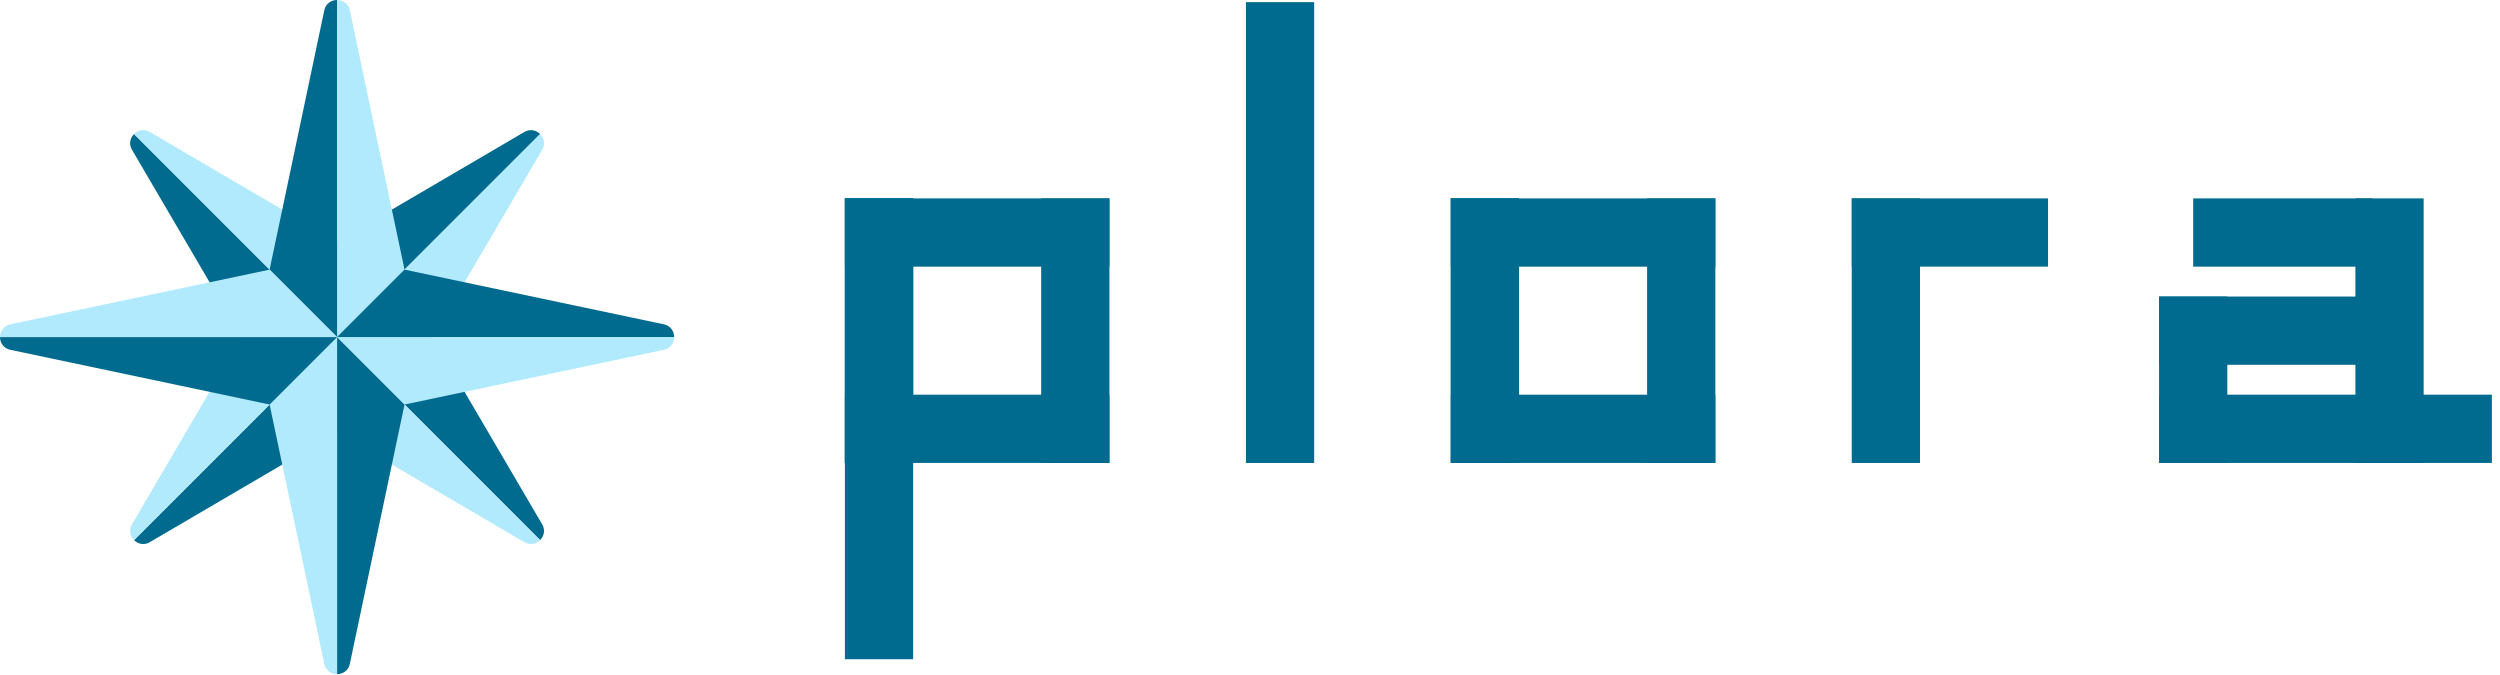
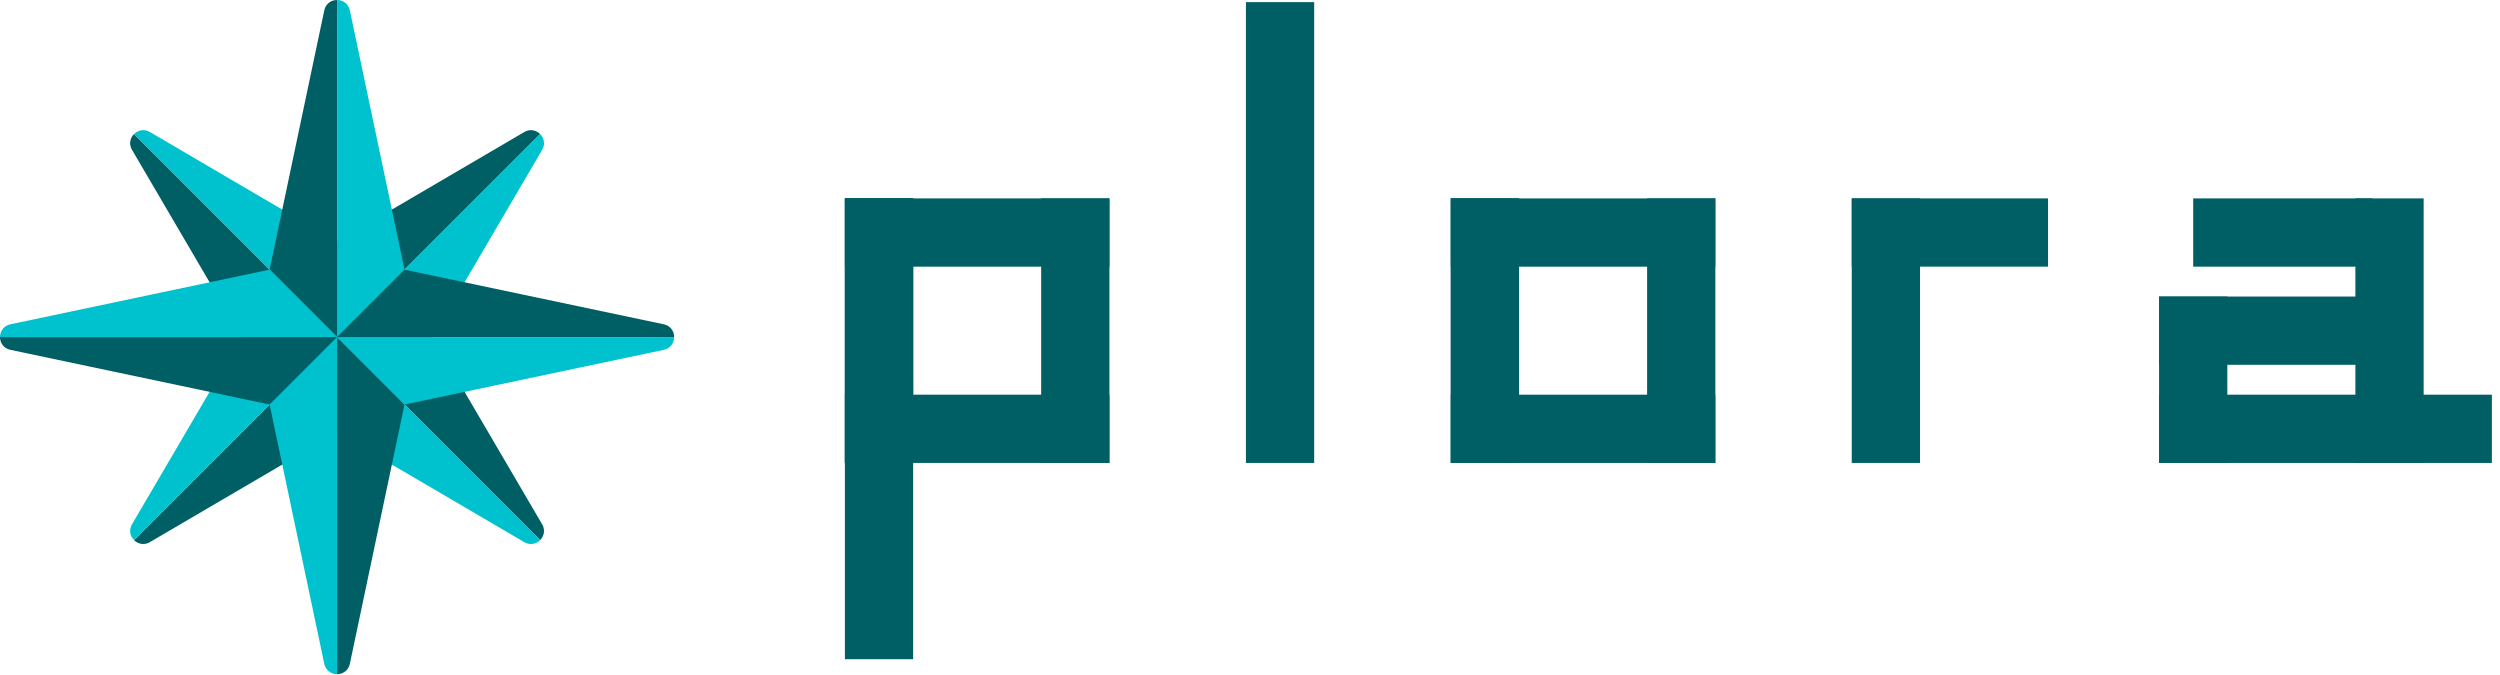
<svg xmlns="http://www.w3.org/2000/svg" width="89" height="24" viewBox="0 0 89 24" fill="none">
-   <rect x="65.922" y="7.063" width="2.43" height="9.418" fill="#006B8F" />
-   <rect x="72.91" y="7.063" width="2.43" height="6.987" transform="rotate(90 72.9102 7.06299)" fill="#006B8F" />
-   <rect x="51.648" y="7.063" width="2.43" height="9.418" fill="#006B8F" />
-   <rect x="51.648" y="7.063" width="2.43" height="9.418" fill="#006B8F" />
-   <rect x="51.648" y="16.48" width="2.43" height="9.418" transform="rotate(-90 51.6484 16.4805)" fill="#006B8F" />
-   <rect x="58.637" y="7.063" width="2.43" height="9.418" fill="#006B8F" />
-   <rect x="51.648" y="9.493" width="2.43" height="9.418" transform="rotate(-90 51.6484 9.49316)" fill="#006B8F" />
-   <rect x="30.078" y="7.063" width="2.43" height="9.418" fill="#006B8F" />
-   <rect x="30.078" y="7.063" width="2.43" height="9.418" fill="#006B8F" />
-   <rect x="30.078" y="16.48" width="2.43" height="9.418" transform="rotate(-90 30.0781 16.4805)" fill="#006B8F" />
-   <rect x="37.066" y="7.063" width="2.43" height="9.418" fill="#006B8F" />
-   <rect x="30.078" y="9.493" width="2.43" height="9.418" transform="rotate(-90 30.0781 9.49316)" fill="#006B8F" />
-   <rect x="30.078" y="7.063" width="2.43" height="16.405" fill="#006B8F" />
-   <rect x="76.863" y="10.557" width="2.43" height="5.924" fill="#006B8F" />
-   <rect x="76.863" y="16.48" width="2.43" height="11.848" transform="rotate(-90 76.8633 16.4805)" fill="#006B8F" />
-   <rect x="83.852" y="7.063" width="2.43" height="9.418" fill="#006B8F" />
-   <rect x="78.078" y="9.493" width="2.43" height="6.38" transform="rotate(-90 78.0781 9.49316)" fill="#006B8F" />
-   <rect x="76.863" y="12.987" width="2.43" height="7.595" transform="rotate(-90 76.8633 12.9868)" fill="#006B8F" />
-   <rect x="44.355" y="0.076" width="2.43" height="16.405" fill="#006B8F" />
-   <path d="M19.367 5.096C19.365 4.77 18.998 4.504 18.665 4.7L12 8.604L12 12L19.228 4.772C19.313 4.857 19.366 4.972 19.367 5.096Z" fill="#006B8F" />
-   <path d="M12 12L15.396 12L19.302 5.333C19.421 5.127 19.365 4.909 19.228 4.772L12 12Z" fill="#B1EAFD" />
-   <path d="M4.633 18.904C4.635 19.23 5.002 19.496 5.335 19.3L12 15.396L12 12L4.772 19.228C4.687 19.143 4.634 19.028 4.633 18.904Z" fill="#006B8F" />
-   <path d="M12 12H8.604L4.698 18.667C4.579 18.873 4.635 19.091 4.772 19.228L12 12Z" fill="#B1EAFD" />
-   <path d="M5.096 4.633C4.77 4.635 4.504 5.002 4.7 5.335L8.604 12L12 12L4.772 4.772C4.857 4.687 4.972 4.634 5.096 4.633Z" fill="#006B8F" />
-   <path d="M12 12L12 8.604L5.333 4.698C5.127 4.579 4.909 4.635 4.772 4.772L12 12Z" fill="#B1EAFD" />
-   <path d="M18.904 19.367C19.23 19.365 19.496 18.998 19.3 18.664L15.396 12L12 12L19.228 19.228C19.143 19.312 19.028 19.366 18.904 19.367Z" fill="#006B8F" />
-   <path d="M12 12L12 15.396L18.667 19.302C18.873 19.421 19.091 19.365 19.228 19.228L12 12Z" fill="#B1EAFD" />
-   <path d="M11.999 12V0C11.797 -4.7983e-08 11.596 0.123 11.544 0.369L9.598 9.599L11.999 12Z" fill="#006B8F" />
-   <path d="M12.455 0.369C12.403 0.123 12.201 0 12 0V12L14.401 9.599L12.455 0.369Z" fill="#B1EAFD" />
-   <path d="M12 24C12.201 24 12.403 23.877 12.455 23.631L14.401 14.401L12 12V24Z" fill="#006B8F" />
-   <path d="M11.999 12L9.598 14.401L11.544 23.631C11.544 23.631 11.544 23.632 11.544 23.632C11.597 23.877 11.798 24 11.999 24L11.999 12Z" fill="#B1EAFD" />
-   <path d="M12 12L-1.0496e-07 12C-1.44137e-07 12.201 0.123 12.403 0.369 12.454L9.599 14.401L12 12Z" fill="#006B8F" />
-   <path d="M0.369 11.545C0.123 11.597 -8.80546e-09 11.799 0 12L12 12L9.599 9.599L0.369 11.545Z" fill="#B1EAFD" />
-   <path d="M24 12C24 11.799 23.877 11.597 23.631 11.545L14.401 9.599L12 12L24 12Z" fill="#006B8F" />
-   <path d="M12 12L14.401 14.401L23.631 12.454C23.631 12.454 23.632 12.454 23.632 12.454C23.877 12.402 24 12.201 24 12L12 12Z" fill="#B1EAFD" />
+   <rect x="65.922" y="7.063" width="2.43" height="9.418" fill="#005F65" />
+   <rect x="72.91" y="7.063" width="2.43" height="6.987" transform="rotate(90 72.9102 7.06299)" fill="#005F65" />
+   <rect x="51.648" y="7.063" width="2.43" height="9.418" fill="#005F65" />
+   <rect x="51.648" y="7.063" width="2.43" height="9.418" fill="#005F65" />
+   <rect x="51.648" y="16.48" width="2.43" height="9.418" transform="rotate(-90 51.6484 16.4805)" fill="#005F65" />
+   <rect x="58.637" y="7.063" width="2.43" height="9.418" fill="#005F65" />
+   <rect x="51.648" y="9.493" width="2.43" height="9.418" transform="rotate(-90 51.6484 9.49316)" fill="#005F65" />
+   <rect x="30.078" y="7.063" width="2.43" height="9.418" fill="#005F65" />
+   <rect x="30.078" y="7.063" width="2.43" height="9.418" fill="#005F65" />
+   <rect x="30.078" y="16.48" width="2.43" height="9.418" transform="rotate(-90 30.0781 16.4805)" fill="#005F65" />
+   <rect x="37.066" y="7.063" width="2.43" height="9.418" fill="#005F65" />
+   <rect x="30.078" y="9.493" width="2.43" height="9.418" transform="rotate(-90 30.0781 9.49316)" fill="#005F65" />
+   <rect x="30.078" y="7.063" width="2.43" height="16.405" fill="#005F65" />
+   <rect x="76.863" y="10.557" width="2.43" height="5.924" fill="#005F65" />
+   <rect x="76.863" y="16.48" width="2.43" height="11.848" transform="rotate(-90 76.8633 16.4805)" fill="#005F65" />
+   <rect x="83.852" y="7.063" width="2.43" height="9.418" fill="#005F65" />
+   <rect x="78.078" y="9.493" width="2.43" height="6.38" transform="rotate(-90 78.0781 9.49316)" fill="#005F65" />
+   <rect x="76.863" y="12.987" width="2.43" height="7.595" transform="rotate(-90 76.8633 12.9868)" fill="#005F65" />
+   <rect x="44.355" y="0.076" width="2.43" height="16.405" fill="#005F65" />
+   <path d="M19.367 5.096C19.365 4.77 18.998 4.504 18.665 4.7L12 8.604L12 12L19.228 4.772C19.313 4.857 19.366 4.972 19.367 5.096Z" fill="#005F65" />
+   <path d="M12 12L15.396 12L19.302 5.333C19.421 5.127 19.365 4.909 19.228 4.772L12 12Z" fill="#00C2CE" />
+   <path d="M4.633 18.904C4.635 19.23 5.002 19.496 5.335 19.3L12 15.396L12 12L4.772 19.228C4.687 19.143 4.634 19.028 4.633 18.904Z" fill="#005F65" />
+   <path d="M12 12H8.604L4.698 18.667C4.579 18.873 4.635 19.091 4.772 19.228L12 12Z" fill="#00C2CE" />
+   <path d="M5.096 4.633C4.77 4.635 4.504 5.002 4.7 5.335L8.604 12L12 12L4.772 4.772C4.857 4.687 4.972 4.634 5.096 4.633Z" fill="#005F65" />
+   <path d="M12 12L12 8.604L5.333 4.698C5.127 4.579 4.909 4.635 4.772 4.772L12 12Z" fill="#00C2CE" />
+   <path d="M18.904 19.367C19.23 19.365 19.496 18.998 19.3 18.664L15.396 12L12 12L19.228 19.228C19.143 19.312 19.028 19.366 18.904 19.367Z" fill="#005F65" />
+   <path d="M12 12L12 15.396L18.667 19.302C18.873 19.421 19.091 19.365 19.228 19.228L12 12Z" fill="#00C2CE" />
+   <path d="M11.999 12V0C11.797 -4.7983e-08 11.596 0.123 11.544 0.369L9.598 9.599L11.999 12Z" fill="#005F65" />
+   <path d="M12.455 0.369C12.403 0.123 12.201 0 12 0V12L14.401 9.599L12.455 0.369Z" fill="#00C2CE" />
+   <path d="M12 24C12.201 24 12.403 23.877 12.455 23.631L14.401 14.401L12 12V24Z" fill="#005F65" />
+   <path d="M11.999 12L9.598 14.401L11.544 23.631C11.544 23.631 11.544 23.632 11.544 23.632C11.597 23.877 11.798 24 11.999 24L11.999 12Z" fill="#00C2CE" />
+   <path d="M12 12L-1.0496e-07 12C-1.44137e-07 12.201 0.123 12.403 0.369 12.454L9.599 14.401L12 12Z" fill="#005F65" />
+   <path d="M0.369 11.545C0.123 11.597 -8.80546e-09 11.799 0 12L12 12L9.599 9.599L0.369 11.545Z" fill="#00C2CE" />
+   <path d="M24 12C24 11.799 23.877 11.597 23.631 11.545L14.401 9.599L12 12L24 12Z" fill="#005F65" />
+   <path d="M12 12L14.401 14.401L23.631 12.454C23.631 12.454 23.632 12.454 23.632 12.454C23.877 12.402 24 12.201 24 12L12 12Z" fill="#00C2CE" />
</svg>
